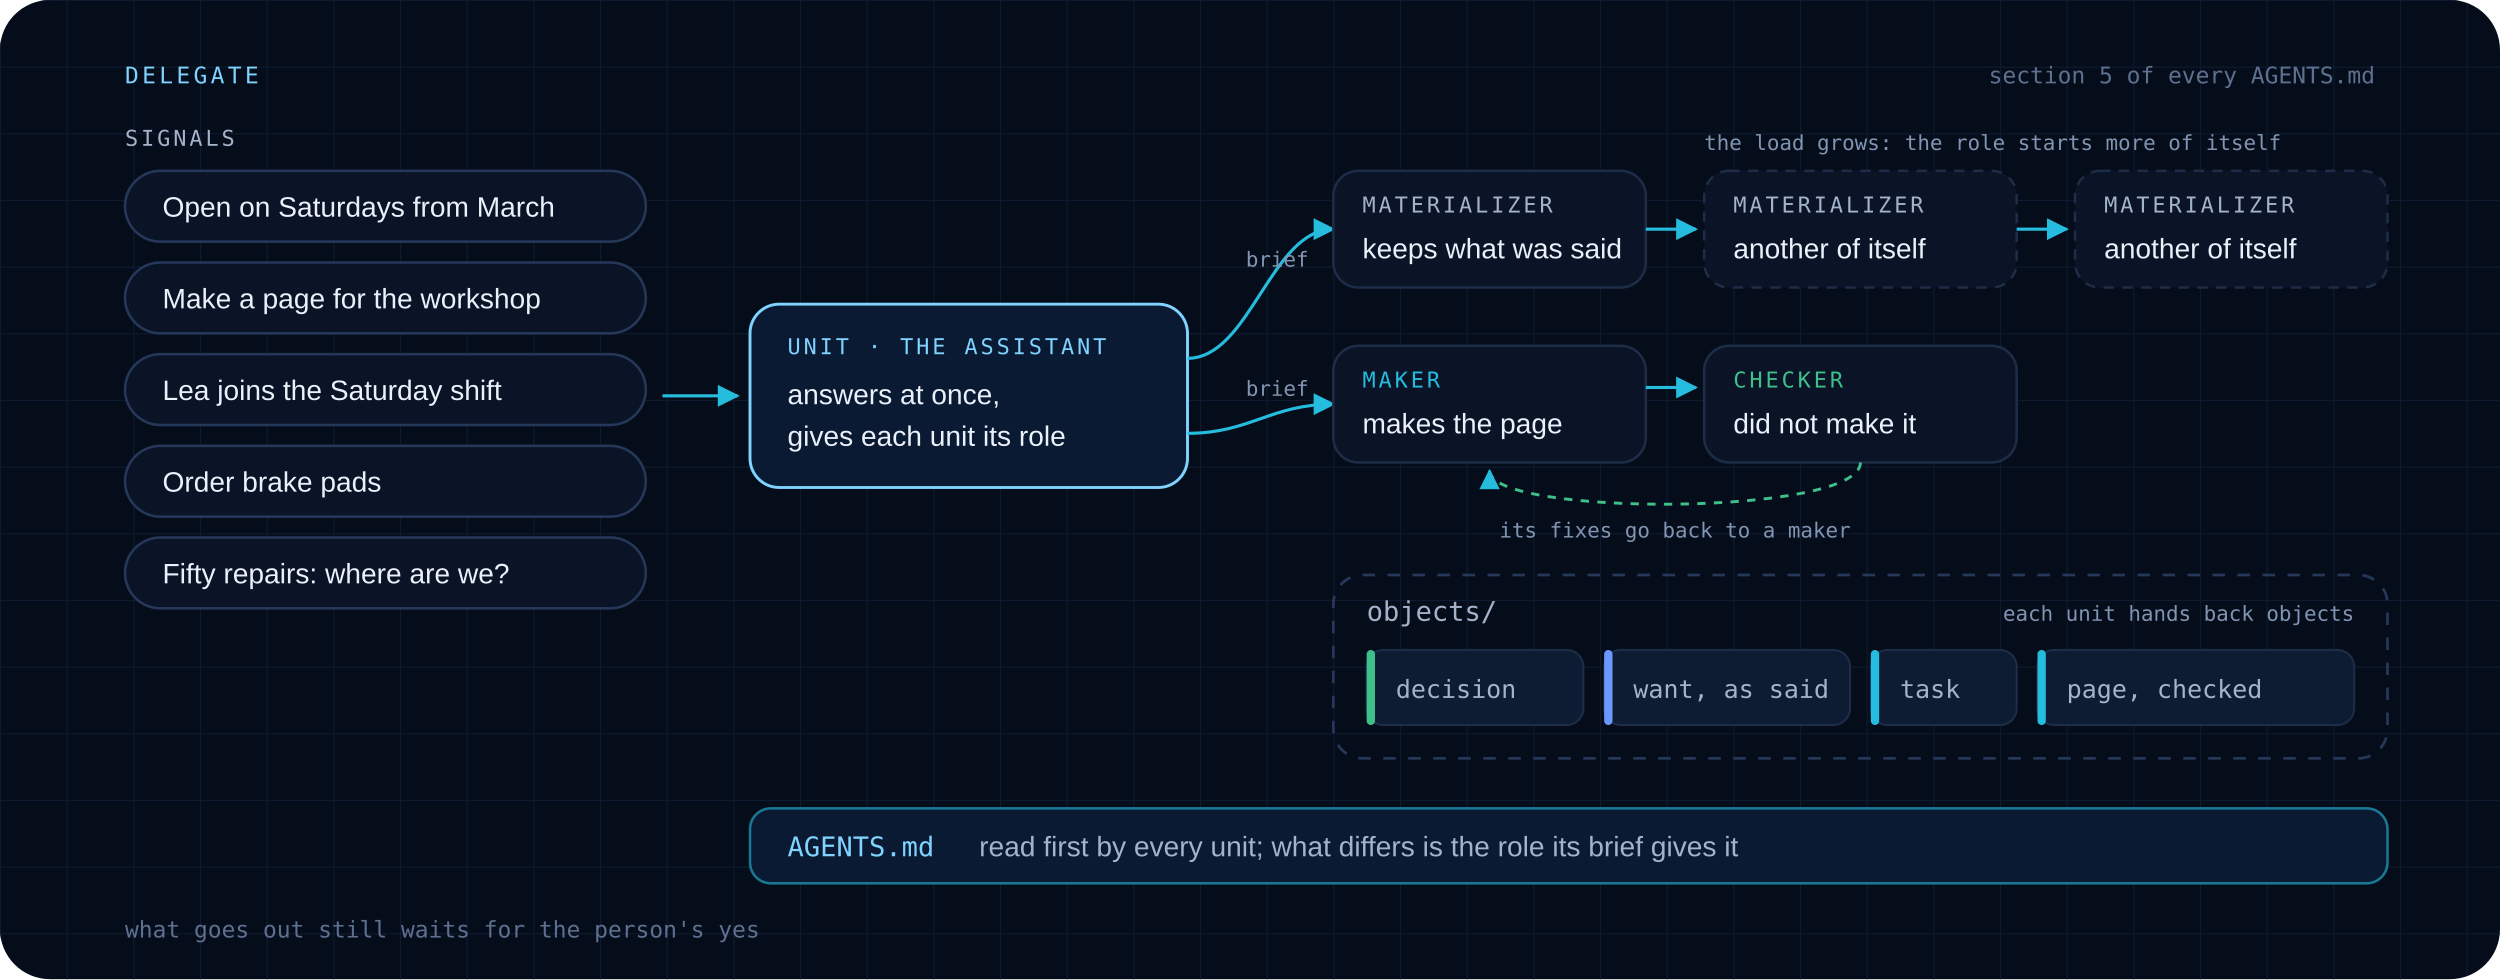
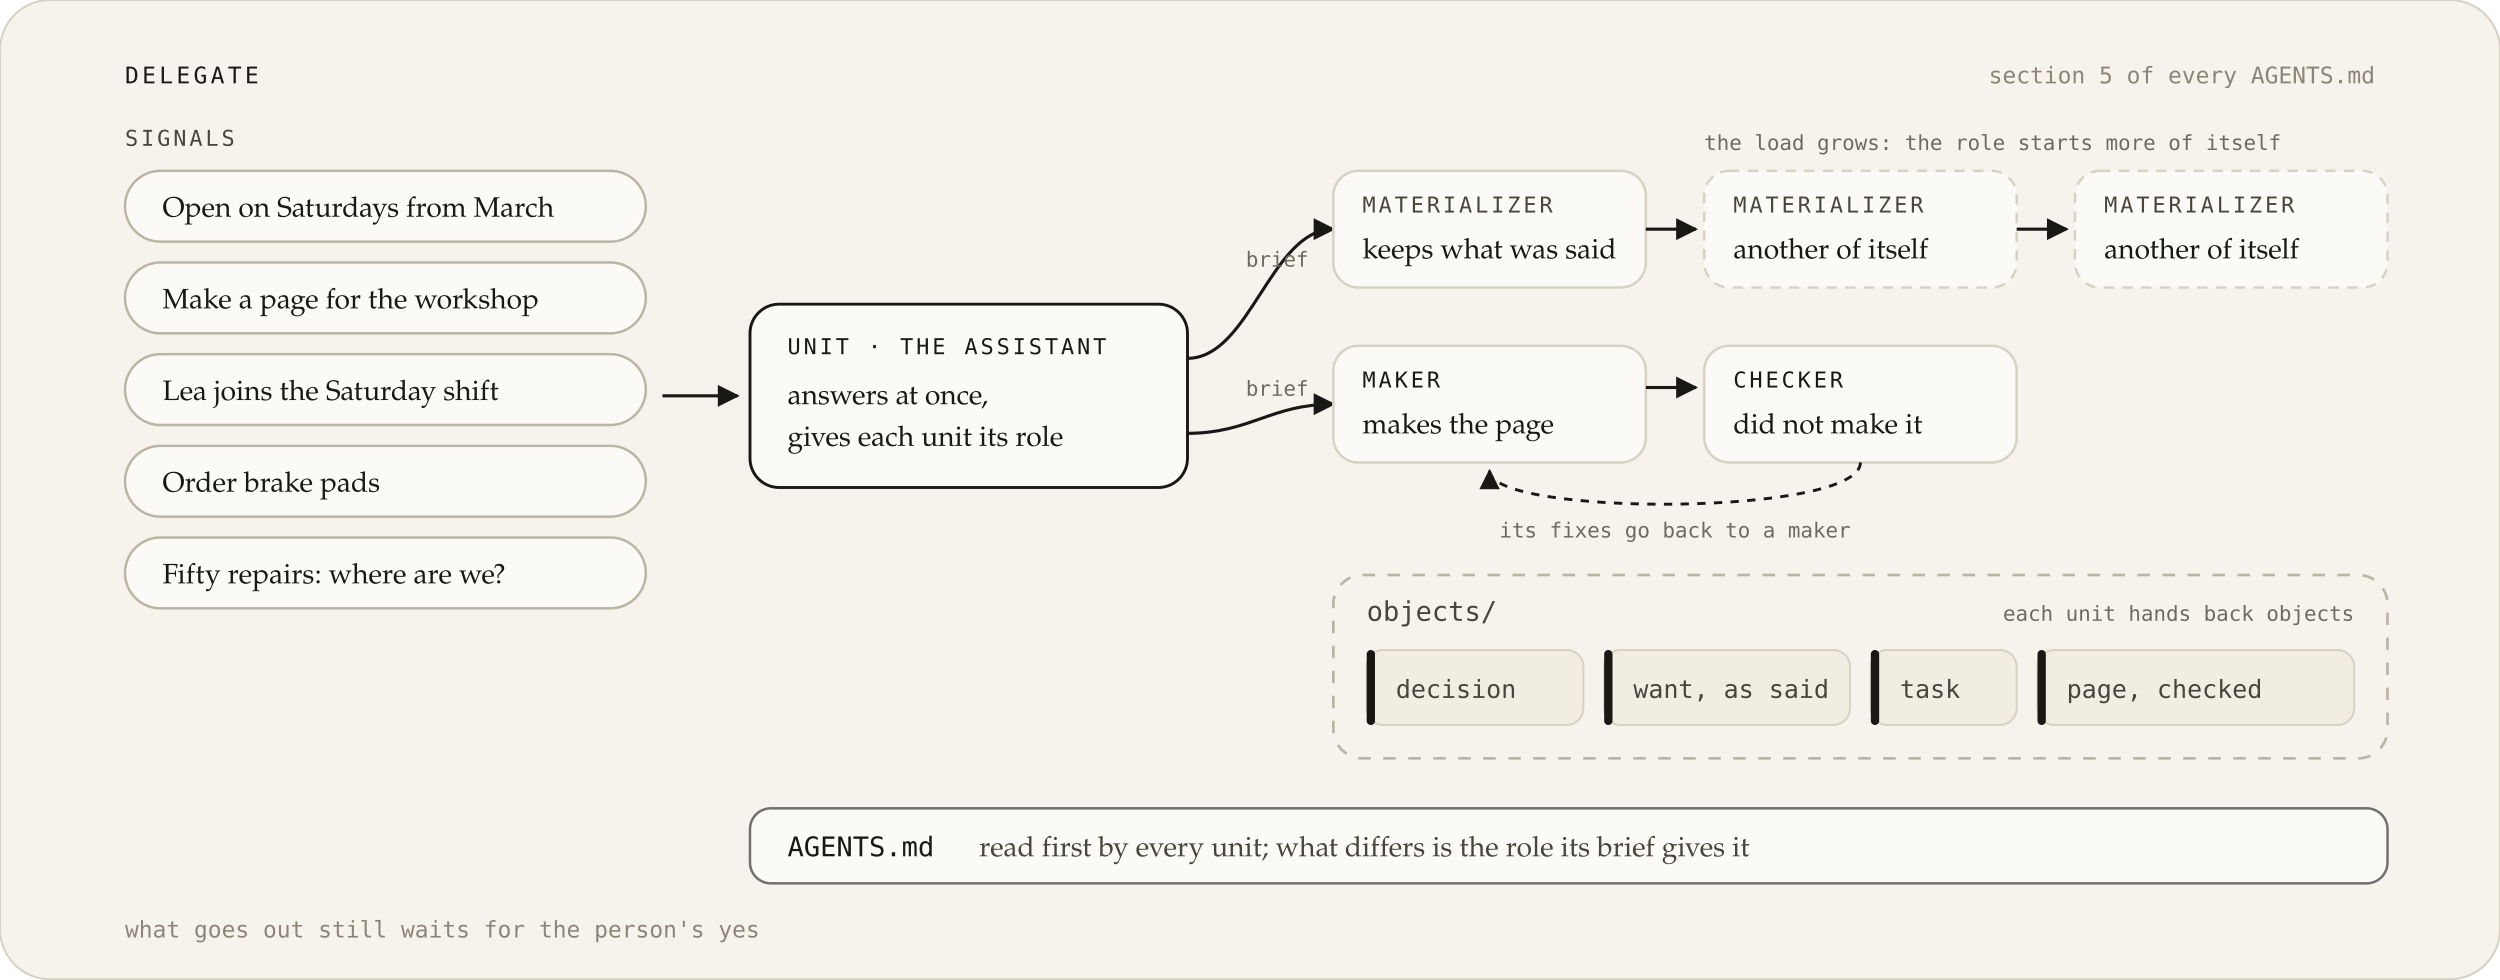
<svg xmlns="http://www.w3.org/2000/svg" viewBox="0 0 1200 470" width="1200" height="470" role="img" aria-labelledby="t d">
  <defs>
    <style>
-       .sans{font-family:Saira,'Segoe UI','Helvetica Neue',Arial,sans-serif}
-       .mono{font-family:'Geist Mono',ui-monospace,'SFMono-Regular',Menlo,Consolas,monospace}
-       .sig{fill:#0a1426;stroke:#26385a;stroke-width:1.2}
-       .sigt{font-size:13.5px;fill:#eaf1fb}
-       .unit{fill:#0a1426;stroke:#1d2c47;stroke-width:1.2}
+       .sans{font-family:'Iowan Old Style','Palatino Linotype',Georgia,serif}
+       .mono{font-family:'IBM Plex Mono','SFMono-Regular',Menlo,Consolas,monospace}
+       .sig{fill:#fbfaf6;stroke:#bdb5a4;stroke-width:1.2}
+       .sigt{font-size:13.5px;fill:#1a1814}
+       .unit{fill:#fbfaf6;stroke:#d8d2c4;stroke-width:1.2}
      .kick{font-size:10.5px;letter-spacing:1.4px}
-       .ut{font-size:13.5px;fill:#eaf1fb}
-       .wire{stroke:#25bcdd;stroke-width:1.5;fill:none}
-       .lbl{font-size:10px;fill:#8195b3}
-       .chip{fill:#0d1b33;stroke:#1d2c47;stroke-width:1}
-       .chipt{font-size:12px;fill:#a3b3ca}
+       .ut{font-size:13.5px;fill:#1a1814}
+       .wire{stroke:#1a1814;stroke-width:1.5;fill:none}
+       .lbl{font-size:10px;fill:#6f6a60}
+       .chip{fill:#f1ede3;stroke:#d8d2c4;stroke-width:1}
+       .chipt{font-size:12px;fill:#4a453c}
      .b16{opacity:0}
      @media (prefers-reduced-motion: no-preference){
      .s{animation-duration:12s;animation-iteration-count:infinite;animation-timing-function:ease-out}
      .b1{animation-name:b1}.b2{animation-name:b2}.b3{animation-name:b3}.b4{animation-name:b4}
      .b5{animation-name:b5}.b6{animation-name:b6}.b7{animation-name:b7}.b8{animation-name:b8}
      .b9{animation-name:b9}.b10{animation-name:b10}.b11{animation-name:b11}.b12{animation-name:b12}
      .b13{animation-name:b13}.b14{animation-name:b14}.b15{animation-name:b15}.b16{animation-name:b16}
      }
      @keyframes b1{0%,2%{opacity:0}5%,94%{opacity:1}99%,100%{opacity:0}}
      @keyframes b2{0%,9%{opacity:0}12%,94%{opacity:1}99%,100%{opacity:0}}
      @keyframes b3{0%,17%{opacity:0}20%,94%{opacity:1}99%,100%{opacity:0}}
      @keyframes b4{0%,21%{opacity:0}24%,94%{opacity:1}99%,100%{opacity:0}}
      @keyframes b5{0%,27%{opacity:0}30%,94%{opacity:1}99%,100%{opacity:0}}
      @keyframes b6{0%,37%{opacity:0}40%,94%{opacity:1}99%,100%{opacity:0}}
      @keyframes b7{0%,45%{opacity:0}48%,82%{opacity:1}87%,100%{opacity:0}}
      @keyframes b8{0%,48%{opacity:0}51%,82%{opacity:1}87%,100%{opacity:0}}
      @keyframes b9{0%,51%{opacity:0}54%,82%{opacity:1}87%,100%{opacity:0}}
      @keyframes b10{0%,54%{opacity:0}57%,82%{opacity:1}87%,100%{opacity:0}}
      @keyframes b11{0%,59%{opacity:0}62%,82%{opacity:1}87%,100%{opacity:0}}
      @keyframes b12{0%,63%{opacity:0}66%,94%{opacity:1}99%,100%{opacity:0}}
      @keyframes b13{0%,67%{opacity:0}70%,94%{opacity:1}99%,100%{opacity:0}}
      @keyframes b14{0%,69%{opacity:0}72%,94%{opacity:1}99%,100%{opacity:0}}
      @keyframes b15{0%,75%{opacity:0}78%,94%{opacity:1}99%,100%{opacity:0}}
      @keyframes b16{0%,86%{opacity:0}89%,95%{opacity:1}99%,100%{opacity:0}}
    </style>
    <pattern id="grid" width="32" height="32" patternUnits="userSpaceOnUse">
      <path d="M32 0H0V32" fill="none" stroke="#0d1a30" stroke-width="1" />
    </pattern>
    <marker id="arrow" viewBox="0 0 10 10" refX="9" refY="5" markerWidth="7" markerHeight="7" orient="auto-start-reverse">
-       <path d="M0 0L10 5L0 10z" fill="#25bcdd" />
+       <path d="M0 0L10 5L0 10z" fill="#1a1814" />
    </marker>
  </defs>
-   <rect width="1200" height="470" rx="24" fill="#060d1a" />
-   <rect width="1200" height="470" rx="24" fill="url(#grid)" />
-   <text x="60" y="40" class="mono" font-size="11" letter-spacing="1.6" fill="#7fd3ff">DELEGATE</text>
-   <text x="1140" y="40" class="mono" font-size="11" fill="#5d7090" text-anchor="end">section 5 of every AGENTS.md</text>
-   <text x="60" y="70" class="mono kick" fill="#a3b3ca">SIGNALS</text>
+   <rect width="1200" height="470" rx="24" fill="#f6f3ec" stroke="#d8d2c4" stroke-width="1" />
+   <text x="60" y="40" class="mono" font-size="11" letter-spacing="1.6" fill="#1a1814">DELEGATE</text>
+   <text x="1140" y="40" class="mono" font-size="11" fill="#8c8577" text-anchor="end">section 5 of every AGENTS.md</text>
+   <text x="60" y="70" class="mono kick" fill="#4a453c">SIGNALS</text>
  <g class="s b1">
    <rect x="60" y="82" width="250" height="34" rx="17" class="sig" />
    <text x="78" y="104" class="sans sigt">Open on Saturdays from March</text>
  </g>
  <g class="s b4">
    <rect x="60" y="126" width="250" height="34" rx="17" class="sig" />
    <text x="78" y="148" class="sans sigt">Make a page for the workshop</text>
  </g>
  <g class="s b7">
    <rect x="60" y="170" width="250" height="34" rx="17" class="sig" />
    <text x="78" y="192" class="sans sigt">Lea joins the Saturday shift</text>
  </g>
  <g class="s b8">
    <rect x="60" y="214" width="250" height="34" rx="17" class="sig" />
    <text x="78" y="236" class="sans sigt">Order brake pads</text>
  </g>
  <g class="s b9">
    <rect x="60" y="258" width="250" height="34" rx="17" class="sig" />
    <text x="78" y="280" class="sans sigt">Fifty repairs: where are we?</text>
  </g>
  <line x1="318" y1="190" x2="354" y2="190" class="wire" marker-end="url(#arrow)" />
-   <rect x="360" y="146" width="210" height="88" rx="14" fill="#0b1a33" stroke="#7fd3ff" stroke-width="1.4" />
-   <text x="378" y="170" class="mono kick" fill="#7fd3ff">UNIT · THE ASSISTANT</text>
+   <rect x="360" y="146" width="210" height="88" rx="14" fill="#fbfaf6" stroke="#1a1814" stroke-width="1.4" />
+   <text x="378" y="170" class="mono kick" fill="#1a1814">UNIT · THE ASSISTANT</text>
  <text x="378" y="194" class="sans ut">answers at once,</text>
  <text x="378" y="214" class="sans ut">gives each unit its role</text>
  <g class="s b2">
    <path d="M570 172C600 172 610 110 640 110" class="wire" marker-end="url(#arrow)" />
    <text x="598" y="128" class="mono lbl">brief</text>
    <rect x="640" y="82" width="150" height="56" rx="12" class="unit" />
-     <text x="654" y="102" class="mono kick" fill="#a3b3ca">MATERIALIZER</text>
+     <text x="654" y="102" class="mono kick" fill="#4a453c">MATERIALIZER</text>
    <text x="654" y="124" class="sans ut">keeps what was said</text>
  </g>
  <g class="s b10">
    <line x1="790" y1="110" x2="814" y2="110" class="wire" marker-end="url(#arrow)" />
    <rect x="818" y="82" width="150" height="56" rx="12" class="unit" stroke-dasharray="5 4" />
-     <text x="832" y="102" class="mono kick" fill="#a3b3ca">MATERIALIZER</text>
+     <text x="832" y="102" class="mono kick" fill="#4a453c">MATERIALIZER</text>
    <text x="832" y="124" class="sans ut">another of itself</text>
  </g>
  <g class="s b11">
    <line x1="968" y1="110" x2="992" y2="110" class="wire" marker-end="url(#arrow)" />
    <rect x="996" y="82" width="150" height="56" rx="12" class="unit" stroke-dasharray="5 4" />
-     <text x="1010" y="102" class="mono kick" fill="#a3b3ca">MATERIALIZER</text>
+     <text x="1010" y="102" class="mono kick" fill="#4a453c">MATERIALIZER</text>
    <text x="1010" y="124" class="sans ut">another of itself</text>
  </g>
  <text x="818" y="72" class="mono lbl s b10">the load grows: the role starts more of itself</text>
-   <text x="818" y="72" class="mono lbl s b16" fill="#7fd3ff">the load drops: they fold</text>
+   <text x="818" y="72" class="mono lbl s b16" fill="#1a1814">the load drops: they fold</text>
  <g class="s b5">
    <path d="M570 208C600 208 610 194 640 194" class="wire" marker-end="url(#arrow)" />
    <text x="598" y="190" class="mono lbl">brief</text>
    <rect x="640" y="166" width="150" height="56" rx="12" class="unit" />
-     <text x="654" y="186" class="mono kick" fill="#25bcdd">MAKER</text>
+     <text x="654" y="186" class="mono kick" fill="#1a1814">MAKER</text>
    <text x="654" y="208" class="sans ut">makes the page</text>
  </g>
  <g class="s b6">
    <line x1="790" y1="186" x2="814" y2="186" class="wire" marker-end="url(#arrow)" />
    <rect x="818" y="166" width="150" height="56" rx="12" class="unit" />
-     <text x="832" y="186" class="mono kick" fill="#3fbf8a">CHECKER</text>
+     <text x="832" y="186" class="mono kick" fill="#1a1814">CHECKER</text>
    <text x="832" y="208" class="sans ut">did not make it</text>
  </g>
  <g class="s b14">
-     <path d="M893 222C893 248 715 248 715 226" fill="none" stroke="#3fbf8a" stroke-width="1.4" stroke-dasharray="4 4" marker-end="url(#arrow)" />
+     <path d="M893 222C893 248 715 248 715 226" fill="none" stroke="#1a1814" stroke-width="1.4" stroke-dasharray="4 4" marker-end="url(#arrow)" />
    <text x="804" y="258" class="mono lbl" text-anchor="middle">its fixes go back to a maker</text>
  </g>
-   <rect x="640" y="276" width="506" height="88" rx="14" fill="none" stroke="#26385a" stroke-width="1.3" stroke-dasharray="6 6" />
-   <text x="656" y="298" class="mono" font-size="13" fill="#a3b3ca">objects/</text>
+   <rect x="640" y="276" width="506" height="88" rx="14" fill="none" stroke="#bdb5a4" stroke-width="1.3" stroke-dasharray="6 6" />
+   <text x="656" y="298" class="mono" font-size="13" fill="#4a453c">objects/</text>
  <text x="1130" y="298" class="mono lbl" text-anchor="end">each unit hands back objects</text>
  <g class="s b3">
    <rect x="656" y="312" width="104" height="36" rx="8" class="chip" />
-     <rect x="656" y="312" width="4" height="36" rx="2" fill="#3fbf8a" />
+     <rect x="656" y="312" width="4" height="36" rx="2" fill="#1a1814" />
    <text x="670" y="335" class="mono chipt">decision</text>
  </g>
  <g class="s b12">
    <rect x="770" y="312" width="118" height="36" rx="8" class="chip" />
-     <rect x="770" y="312" width="4" height="36" rx="2" fill="#6b97ff" />
+     <rect x="770" y="312" width="4" height="36" rx="2" fill="#1a1814" />
    <text x="784" y="335" class="mono chipt">want, as said</text>
  </g>
  <g class="s b13">
    <rect x="898" y="312" width="70" height="36" rx="8" class="chip" />
-     <rect x="898" y="312" width="4" height="36" rx="2" fill="#25bcdd" />
+     <rect x="898" y="312" width="4" height="36" rx="2" fill="#1a1814" />
    <text x="912" y="335" class="mono chipt">task</text>
  </g>
  <g class="s b15">
    <rect x="978" y="312" width="152" height="36" rx="8" class="chip" />
-     <rect x="978" y="312" width="4" height="36" rx="2" fill="#25bcdd" />
+     <rect x="978" y="312" width="4" height="36" rx="2" fill="#1a1814" />
    <text x="992" y="335" class="mono chipt">page, checked</text>
  </g>
-   <rect x="360" y="388" width="786" height="36" rx="10" fill="#0b1a33" stroke="#25bcdd" stroke-opacity=".6" stroke-width="1.2" />
-   <text x="378" y="411" class="mono" font-size="13" fill="#7fd3ff">AGENTS.md</text>
-   <text x="470" y="411" class="sans" font-size="13.5" fill="#a3b3ca">read first by every unit; what differs is the role its brief gives it</text>
-   <text x="60" y="450" class="mono" font-size="11" fill="#5d7090">what goes out still waits for the person's yes</text>
+   <rect x="360" y="388" width="786" height="36" rx="10" fill="#fbfaf6" stroke="#1a1814" stroke-opacity=".6" stroke-width="1.2" />
+   <text x="378" y="411" class="mono" font-size="13" fill="#1a1814">AGENTS.md</text>
+   <text x="470" y="411" class="sans" font-size="13.5" fill="#4a453c">read first by every unit; what differs is the role its brief gives it</text>
+   <text x="60" y="450" class="mono" font-size="11" fill="#8c8577">what goes out still waits for the person's yes</text>
</svg>
